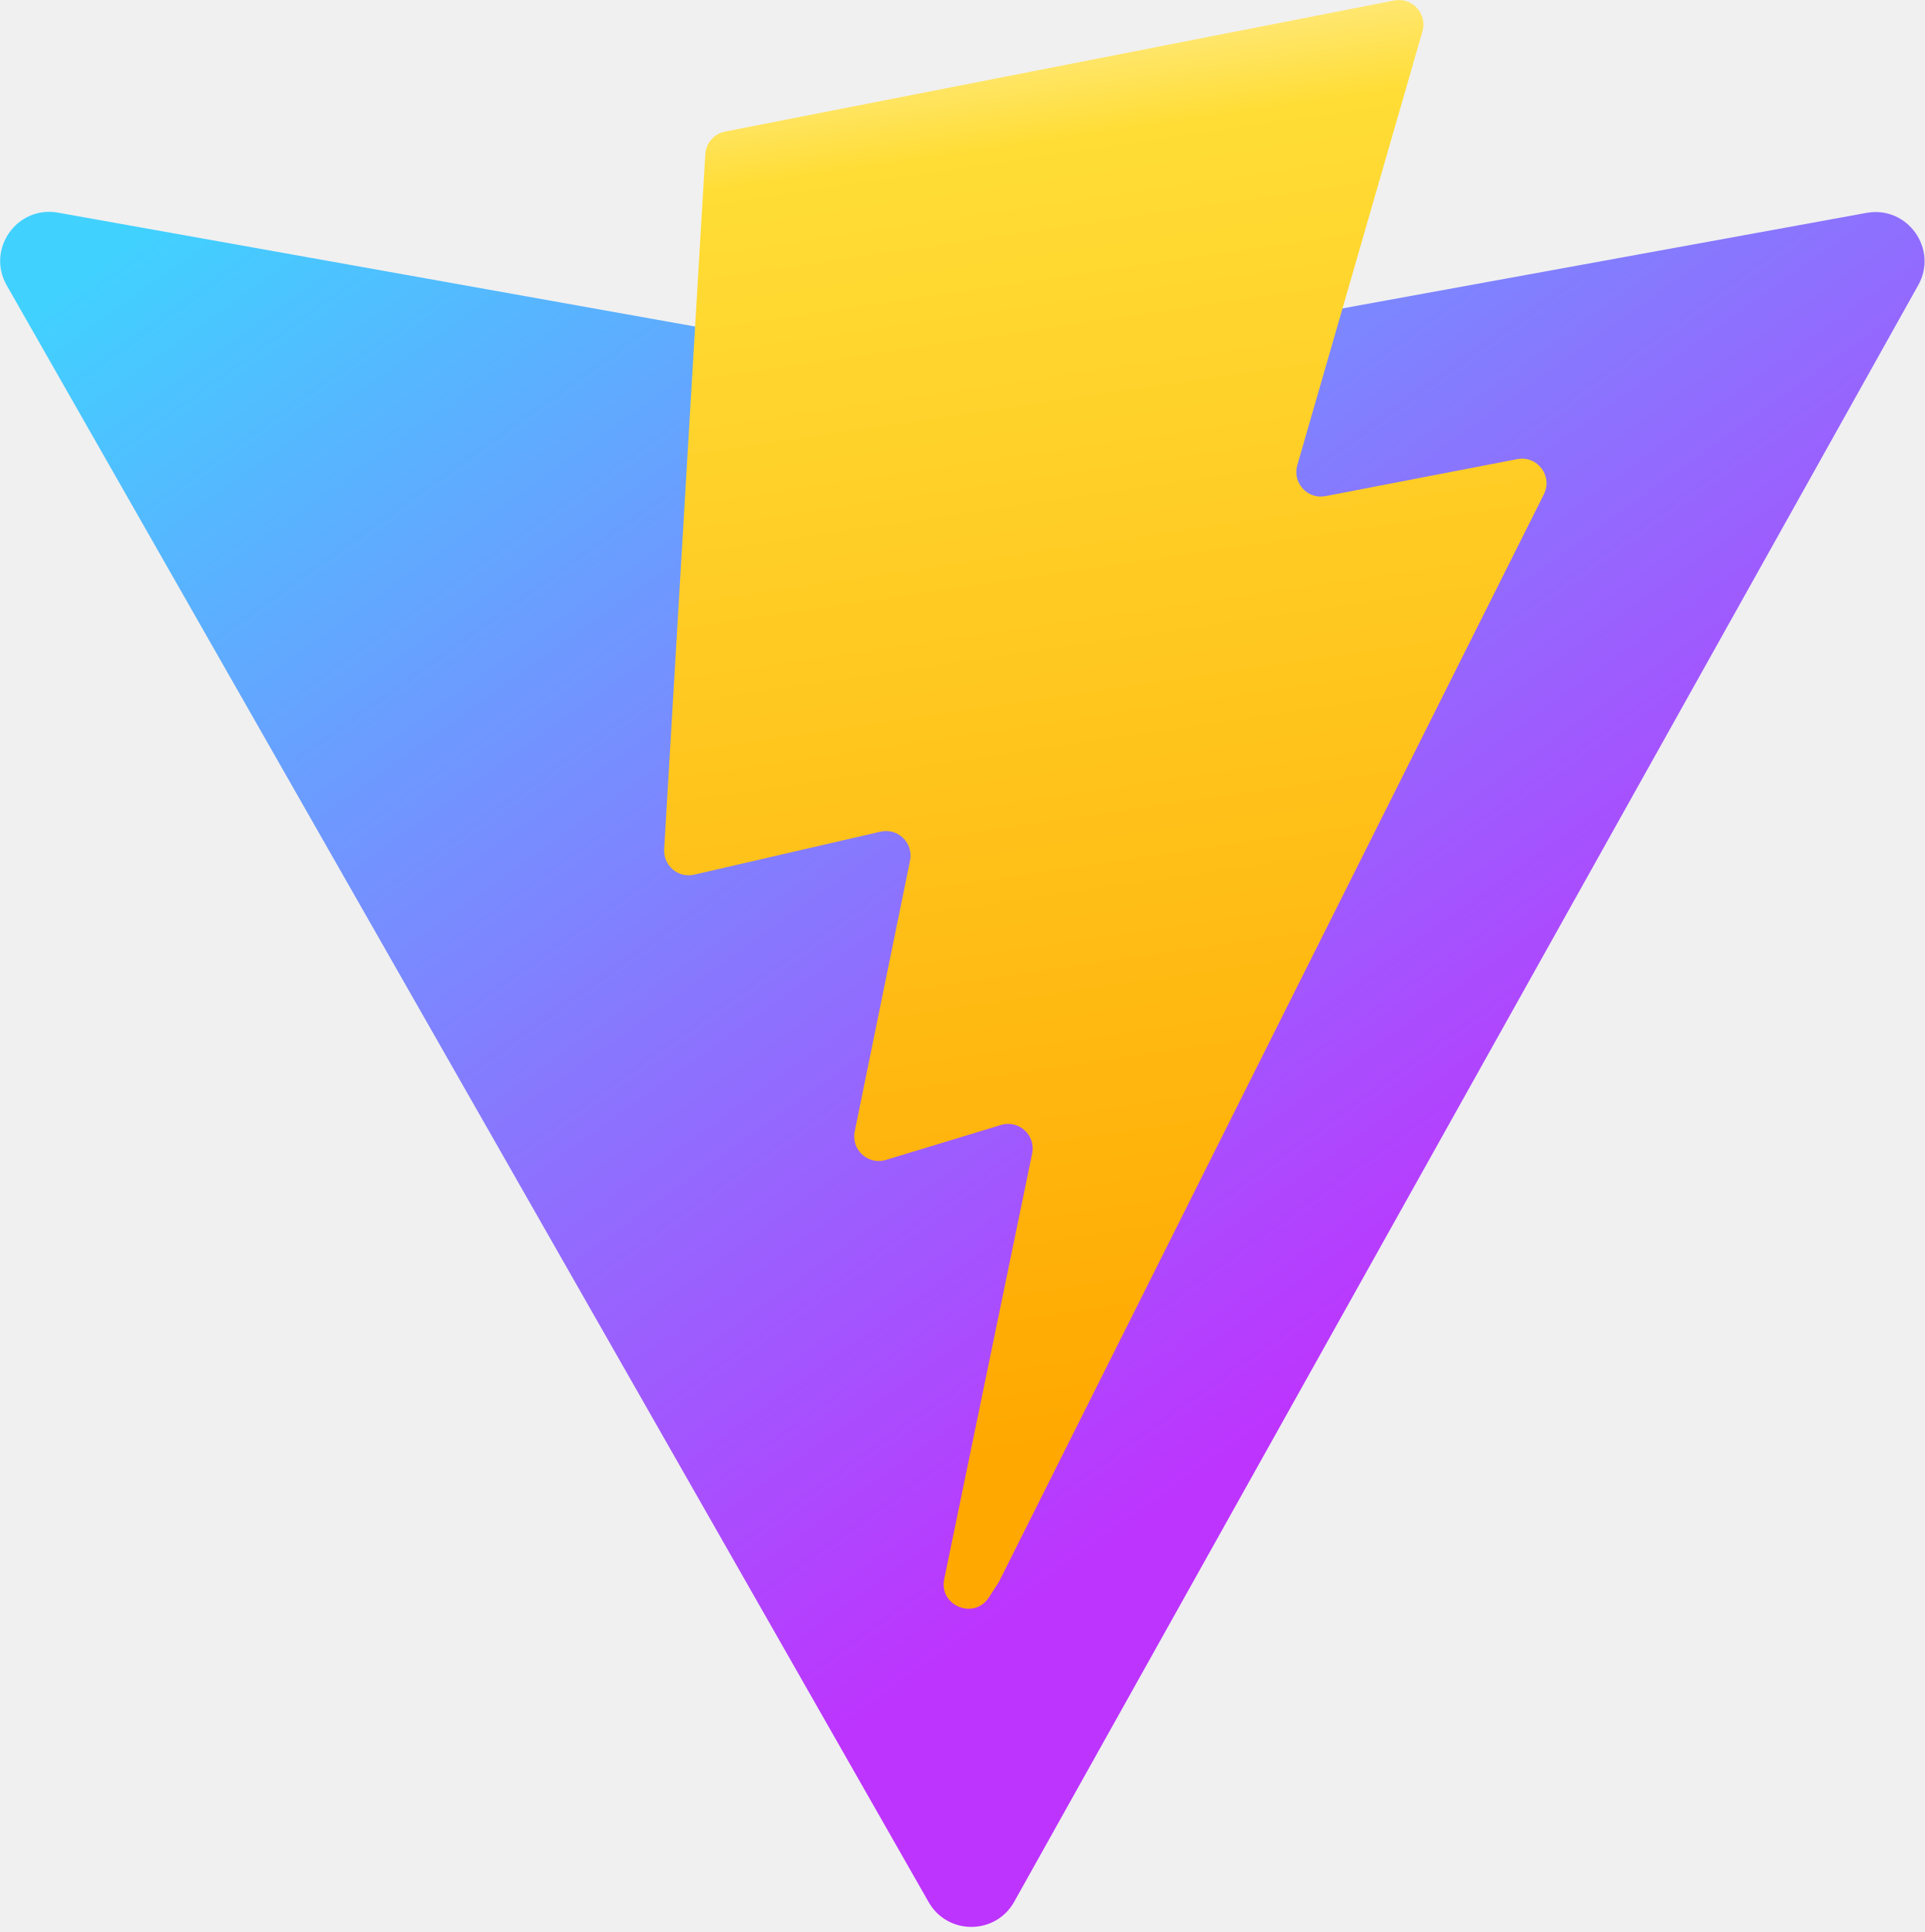
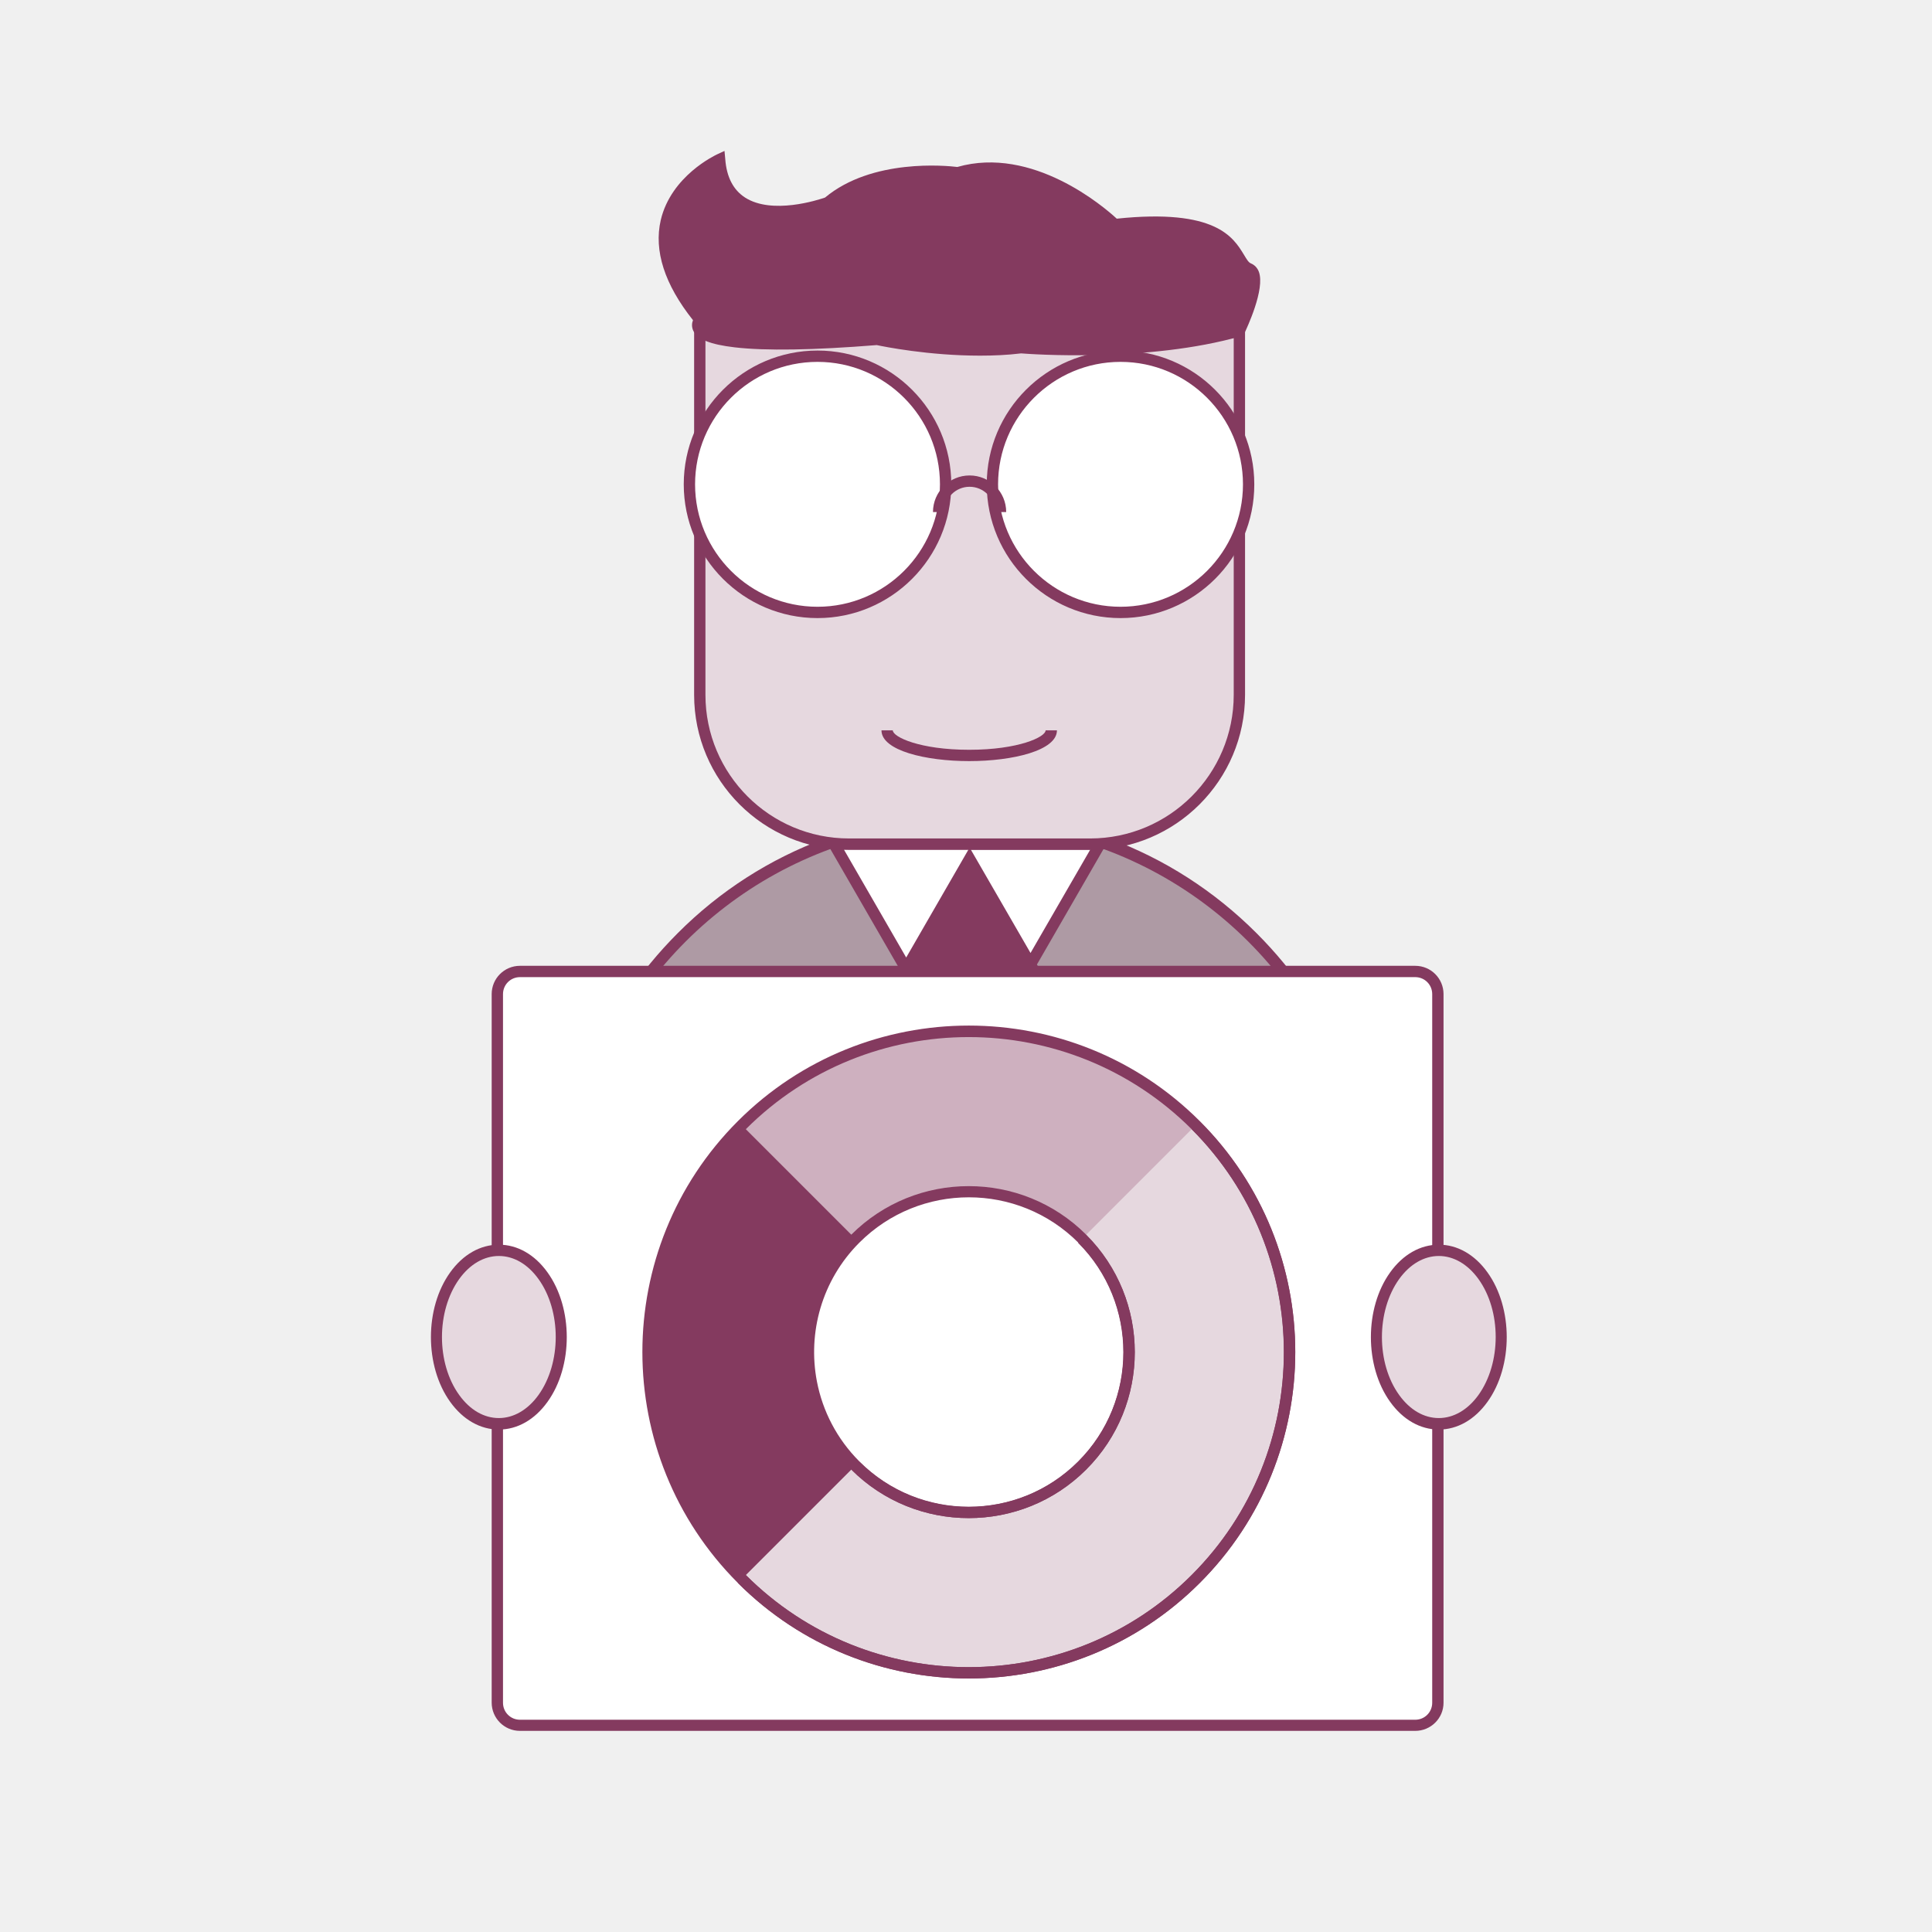
- <svg xmlns="http://www.w3.org/2000/svg" aria-hidden="true" role="img" class="iconify iconify--logos" width="31.88" height="32" preserveAspectRatio="xMidYMid meet" viewBox="0 0 256 257">
-   <defs>
-     <linearGradient id="IconifyId1813088fe1fbc01fb466" x1="-.828%" x2="57.636%" y1="7.652%" y2="78.411%">
-       <stop offset="0%" stop-color="#41D1FF" />
-       <stop offset="100%" stop-color="#BD34FE" />
-     </linearGradient>
-     <linearGradient id="IconifyId1813088fe1fbc01fb467" x1="43.376%" x2="50.316%" y1="2.242%" y2="89.03%">
-       <stop offset="0%" stop-color="#FFEA83" />
-       <stop offset="8.333%" stop-color="#FFDD35" />
-       <stop offset="100%" stop-color="#FFA800" />
-     </linearGradient>
-   </defs>
-   <path fill="url(#IconifyId1813088fe1fbc01fb466)" d="M255.153 37.938L134.897 252.976c-2.483 4.44-8.862 4.466-11.382.048L.875 37.958c-2.746-4.814 1.371-10.646 6.827-9.67l120.385 21.517a6.537 6.537 0 0 0 2.322-.004l117.867-21.483c5.438-.991 9.574 4.796 6.877 9.62Z" />
-   <path fill="url(#IconifyId1813088fe1fbc01fb467)" d="M185.432.063L96.44 17.501a3.268 3.268 0 0 0-2.634 3.014l-5.474 92.456a3.268 3.268 0 0 0 3.997 3.378l24.777-5.718c2.318-.535 4.413 1.507 3.936 3.838l-7.361 36.047c-.495 2.426 1.782 4.5 4.151 3.78l15.304-4.649c2.372-.72 4.652 1.36 4.15 3.788l-11.698 56.621c-.732 3.542 3.979 5.473 5.943 2.437l1.313-2.028l72.516-144.72c1.215-2.423-.88-5.186-3.54-4.672l-25.505 4.922c-2.396.462-4.435-1.77-3.759-4.114l16.646-57.705c.677-2.35-1.37-4.583-3.769-4.113Z" />
+ <svg xmlns="http://www.w3.org/2000/svg" width="800px" height="800px" viewBox="0 0 1024 1024" class="icon" version="1.1">
+   <path d="M512.5 648.1m-214 0a214 214 0 1 0 428 0 214 214 0 1 0-428 0Z" fill="#AE9AA4" />
+   <path d="M512.5 569.4l-70.4-122h140.8z" fill="#FFFFFF" />
+   <path d="M512.5 437.1c19 0 37.5 2.6 55.1 7.3H457.5c17.5-4.8 36-7.3 55-7.3z m22.5 87.3l-22.5 38.9-22.5-38.9h45z m-54.7-16.9l-33-57.2h66l-33 57.2z m34.3-57.1h63.2l-31.6 54.7-31.6-54.7z m-2.1 408.8c-116.4 0-211-94.7-211-211 0-90.9 57.8-168.6 138.6-198.2l36.7 63.6-6.3 10.9h12.6l29.4 50.9 29.4-50.9h15.4l-7.7-13.3 35.3-61.2c80.8 29.6 138.6 107.3 138.6 198.2 0 116.3-94.6 211-211 211zM666 494.6c-22.5-22.5-49-39.4-77.9-50.1l0.1-0.2h-0.5c-23.7-8.7-49.1-13.3-75.1-13.3-26 0-51.4 4.6-75.1 13.3h-0.5l0.1 0.2c-28.9 10.7-55.5 27.6-77.9 50.1-41 41-63.6 95.5-63.6 153.5s22.6 112.5 63.6 153.5 95.5 63.6 153.5 63.6 112.5-22.6 153.5-63.6 63.6-95.5 63.6-153.5S707 535.6 666 494.6z" fill="#843A5F" />
+   <path d="M370.9 174.6v193.7c0 43.5 35.6 79.1 79.1 79.1h127.8c43.5 0 79.1-35.6 79.1-79.1V174.6h-286z" fill="#E6D8DF" />
+   <path d="M577.8 450.4H450c-45.3 0-82.1-36.8-82.1-82.1V174.6h6v193.7c0 42 34.1 76.1 76.1 76.1h127.8c42 0 76.1-34.1 76.1-76.1V174.6h6v193.7c0 45.2-36.8 82.1-82.1 82.1z" fill="#843A5F" />
+   <path d="M433.3 256.7m-67.9 0a67.9 67.9 0 1 0 135.8 0 67.9 67.9 0 1 0-135.8 0Z" fill="#FFFFFF" />
+   <path d="M433.3 327.6c-39.1 0-70.9-31.8-70.9-70.9 0-39.1 31.8-70.9 70.9-70.9 39.1 0 70.9 31.8 70.9 70.9 0 39.1-31.8 70.9-70.9 70.9z m0-135.8c-35.8 0-64.9 29.1-64.9 64.9s29.1 64.9 64.9 64.9 64.9-29.1 64.9-64.9-29.1-64.9-64.9-64.9z" fill="#843A5F" />
+   <path d="M593.9 256.7m-67.9 0a67.9 67.9 0 1 0 135.8 0 67.9 67.9 0 1 0-135.8 0Z" fill="#FFFFFF" />
+   <path d="M593.9 327.6c-39.1 0-70.9-31.8-70.9-70.9 0-39.1 31.8-70.9 70.9-70.9 39.1 0 70.9 31.8 70.9 70.9 0.1 39.1-31.8 70.9-70.9 70.9z m0-135.8c-35.8 0-64.9 29.1-64.9 64.9s29.1 64.9 64.9 64.9 64.9-29.1 64.9-64.9-29.1-64.9-64.9-64.9z" fill="#843A5F" />
+   <path d="M533.3 271.4h-6c0-7.4-6-13.4-13.4-13.4s-13.4 6-13.4 13.4h-6c0-10.7 8.7-19.4 19.4-19.4s19.4 8.7 19.4 19.4zM513.7 403.4c-23.1 0-46.5-5.6-46.5-16.3h6c0 3.5 14.3 10.3 40.5 10.3s40.5-6.8 40.5-10.3h6c0 10.7-23.4 16.3-46.5 16.3zM667.2 144c-0.8-2.1-2.3-3.6-4.2-4.4-1.3-0.5-2.3-2.3-3.7-4.6-5.6-9.2-14.9-24.6-67.4-19.1-6.8-6.3-44.7-38.8-84.5-27.4-5.8-0.7-45.2-4.6-70.1 16.2-3.7 1.3-28.1 9.2-42.4 0-6.2-4-9.8-10.8-10.5-20.4L384 80l-3.9 1.8c-1 0.5-24.4 11.4-29.9 34.9-3.7 16.2 2 34 17.1 53-0.6 1.5-0.8 3.4 0.1 5.5 2.1 4.6 9.1 7.4 22 8.9 16.3 1.9 41.6 1.5 75.3-1.2 3.7 0.8 27.5 5.6 54.7 5.6 7.1 0 14.5-0.3 21.8-1.2 4.9 0.4 67.3 4.9 116.5-9.1l1.3-0.4 0.6-1.2c1.1-2.4 11.1-23.4 7.6-32.6z" fill="#843A5F" />
+   <path d="M750.1 914.4H275.6c-6.6 0-12-5.4-12-12V526.9c0-6.6 5.4-12 12-12h474.5c6.6 0 12 5.4 12 12v375.6c0 6.5-5.4 11.9-12 11.9z" fill="#FFFFFF" />
+   <path d="M750.1 917.4H275.6c-8.3 0-15-6.7-15-15V526.9c0-8.3 6.7-15 15-15h474.5c8.3 0 15 6.7 15 15v375.6c0 8.2-6.7 14.9-15 14.9zM275.6 517.9c-5 0-9 4-9 9v375.6c0 5 4 9 9 9h474.5c5 0 9-4 9-9V526.9c0-5-4-9-9-9H275.6z" fill="#843A5F" />
+   <path d="M287.8 741.2c-12.9 18-33.9 18-46.8 0-12.9-18-12.9-47.1 0-65 12.9-18 33.9-18 46.8 0 12.9 17.9 12.9 47 0 65z" fill="#E6D8DF" />
+   <path d="M264.4 757.7c-9.8 0-19-5.2-25.8-14.7-13.6-18.9-13.6-49.7 0-68.6 6.8-9.5 16-14.7 25.8-14.7s19 5.2 25.8 14.7c13.6 18.9 13.6 49.7 0 68.6-6.8 9.5-16 14.7-25.8 14.7z m0-92c-7.8 0-15.3 4.3-21 12.2-12.2 17-12.2 44.6 0 61.5 5.7 7.9 13.1 12.2 21 12.2 7.8 0 15.3-4.3 21-12.2 12.2-17 12.2-44.6 0-61.5-5.7-7.9-13.1-12.2-21-12.2z" fill="#843A5F" />
+   <path d="M786 741.2c-12.9 18-33.9 18-46.8 0-12.9-18-12.9-47.1 0-65 12.9-18 33.9-18 46.8 0 12.9 17.9 12.9 47 0 65z" fill="#E6D8DF" />
+   <path d="M762.6 757.7c-9.8 0-19-5.2-25.8-14.7-13.6-18.9-13.6-49.7 0-68.6 6.8-9.5 16-14.7 25.8-14.7s19 5.2 25.8 14.7c13.6 18.9 13.6 49.7 0 68.6-6.8 9.5-16 14.7-25.8 14.7z m0-92c-7.8 0-15.3 4.3-21 12.2-12.2 17-12.2 44.6 0 61.5 5.7 7.9 13.1 12.2 21 12.2 7.8 0 15.3-4.3 21-12.2 12.2-17 12.2-44.6 0-61.5-5.7-7.9-13.2-12.2-21-12.2z" fill="#843A5F" />
+   <path d="M393.2 596.4c-66.4 66.4-66.4 174.1 0 240.5s174.1 66.4 240.5 0 66.4-174.1 0-240.5-174.1-66.4-240.5 0z m180.4 180.4c-33.2 33.2-87.1 33.2-120.3 0s-33.2-87.1 0-120.3 87.1-33.2 120.3 0 33.2 87.1 0 120.3z" fill="#CEB0BF" />
+   <path d="M633.7 596.4l-60.1 60.1c33.2 33.2 33.2 87.1 0 120.3s-87.1 33.2-120.3 0l-60.1 60.1c66.4 66.4 174.1 66.4 240.5 0 66.5-66.4 66.5-174.1 0-240.5z" fill="#E6D8DF" />
+   <path d="M635.9 839c-67.5 67.5-177.3 67.5-244.8 0l4.2-4.2c65.1 65.1 171.1 65.1 236.3 0s65.1-171.1 0-236.3l4.2-4.2c67.6 67.4 67.6 177.2 0.1 244.7z m-60.2-60.1c-34.3 34.3-90.2 34.3-124.5 0l4.2-4.2c32 32 84 32 116 0s32-84 0-116l4.2-4.2c34.5 34.2 34.5 90.1 0.1 124.4z" fill="#843A5F" />
+   <path d="M635.9 594.2c-67.5-67.5-177.3-67.5-244.8 0s-67.5 177.3 0 244.8 177.3 67.5 244.8 0 67.5-177.3 0-244.8z m-4.3 240.6c-65.1 65.1-171.1 65.1-236.3 0l55.9-55.9c34.3 34.3 90.2 34.3 124.5 0s34.3-90.2 0-124.5-90.2-34.3-124.5 0l-55.9-55.9c65.1-65.1 171.1-65.1 236.3 0 65.2 65.1 65.2 171.1 0 236.3z m-176.1-60.2c-12-12-19.5-26.8-22.5-42.3-5-25.9 2.5-53.7 22.5-73.7 32-32 84-32 116 0s32 84 0 116-84 32-116 0z" fill="#843A5F" />
</svg>
